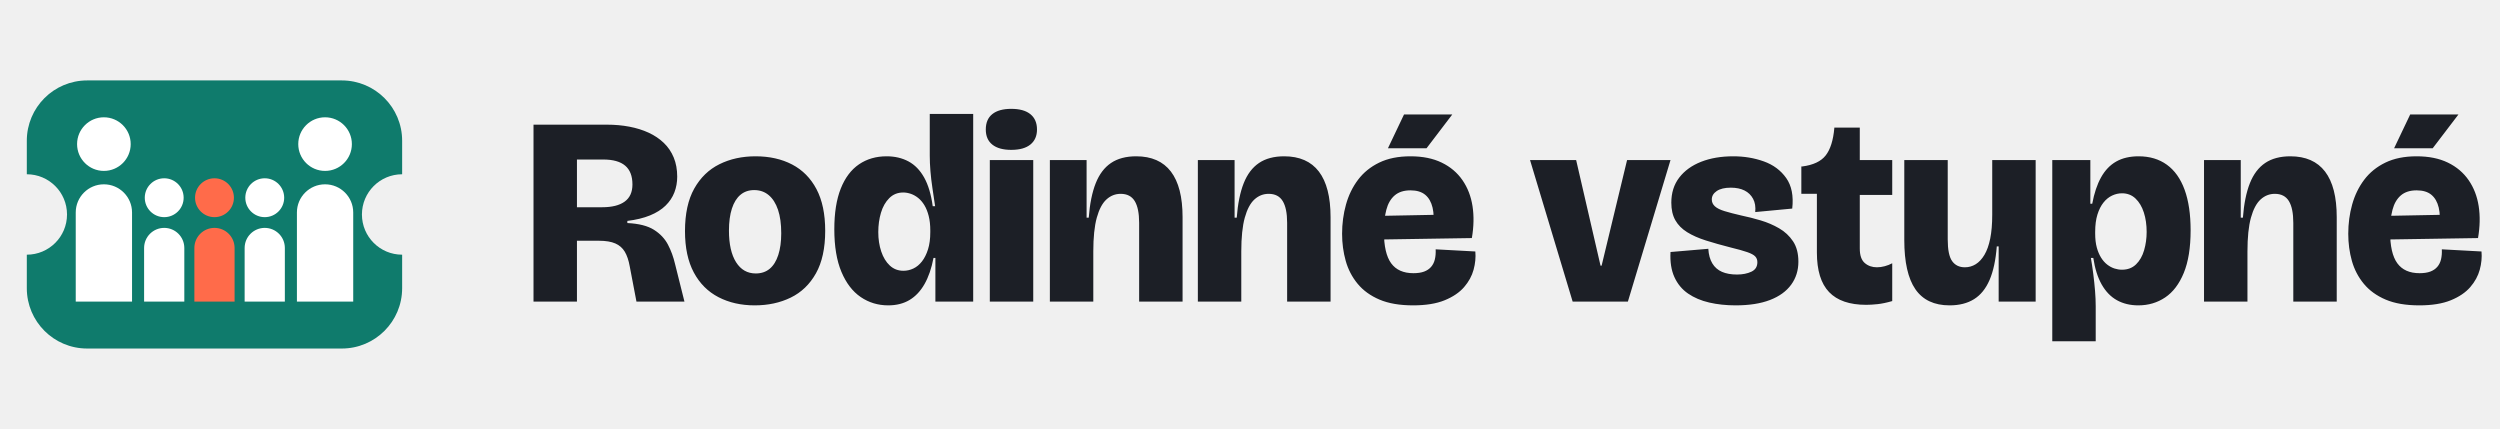
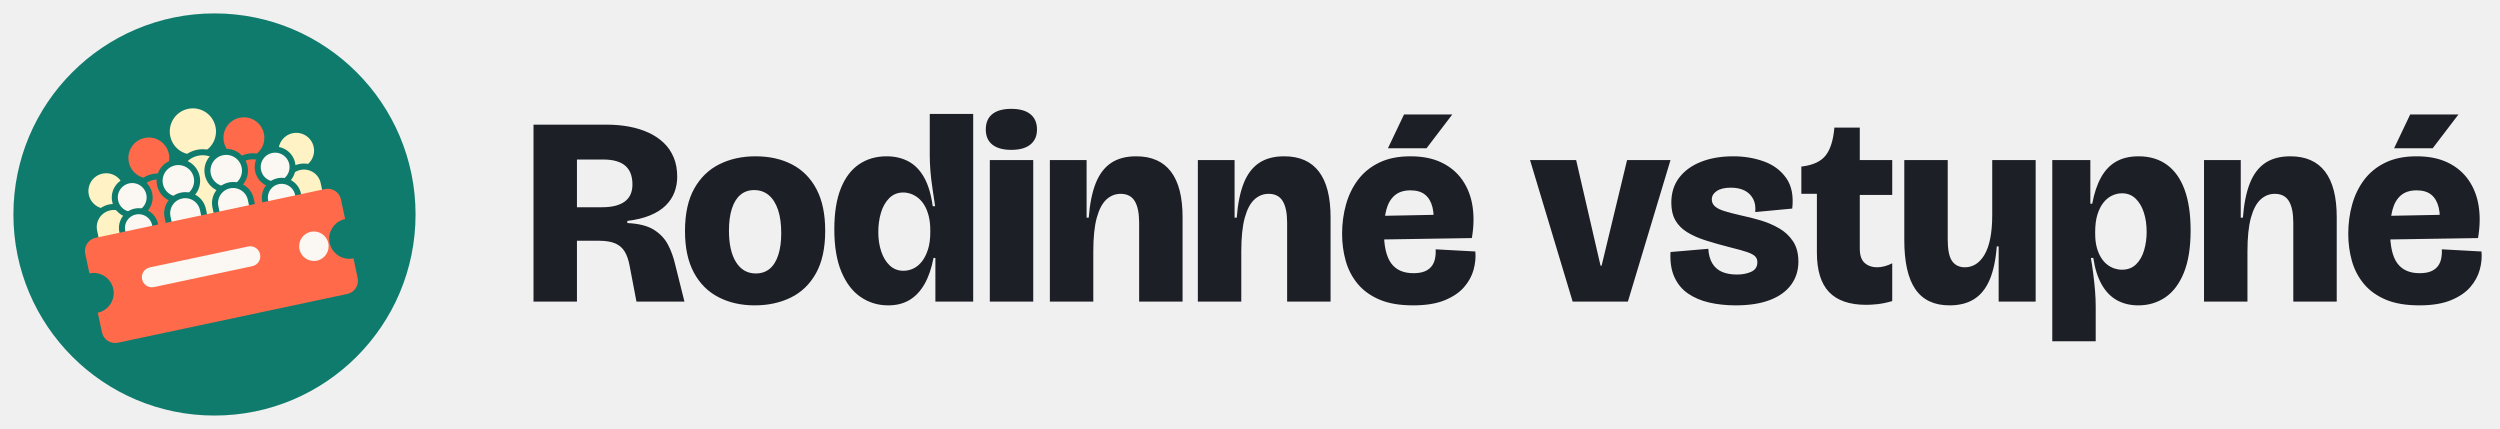
<svg xmlns="http://www.w3.org/2000/svg" viewBox="0 0 373 64" width="373" height="64" role="img" aria-labelledby="t">
  <style>.t{fill:#0F7B6C}.h{fill:#FFFFFF}.c{fill:#FF6B4A}.w{fill:#1C1F26}
@media (prefers-color-scheme:dark){.w{fill:#ECEDEF}}</style>
-   <path class="t" d="M13 12H51A9 9 0 0 1 60 21V26A6 6 0 0 0 60 38V43A9 9 0 0 1 51 52H13A9 9 0 0 1 4 43V38A6 6 0 0 0 4 26V21A9 9 0 0 1 13 12Z" />
-   <g class="h">
-     <circle cx="15.5" cy="21.5" r="4" />
-     <path d="M11.3 45V31.7A4.2 4.2 0 0 1 19.7 31.7V45Z" />
-     <circle cx="24.5" cy="29.5" r="2.9" />
-     <path d="M21.5 45V37A3 3 0 0 1 27.5 37V45Z" />
-     <circle cx="39.5" cy="29.5" r="2.9" />
-     <path d="M36.5 45V37A3 3 0 0 1 42.5 37V45Z" />
-     <circle cx="48.5" cy="21.5" r="4" />
-     <path d="M44.3 45V31.7A4.2 4.2 0 0 1 52.7 31.7V45Z" />
-   </g>
-   <g class="c">
-     <circle cx="32" cy="29.5" r="2.9" />
-     <path d="M29 45V37A3 3 0 0 1 35 37V45Z" />
-   </g>
+   <svg x="2" y="2" width="60" height="60" viewBox="0 0 1080 1080">
+     <clipPath id="rvm">
+       <circle cx="540" cy="540" r="540" />
+     </clipPath>
+     <g clip-path="url(#rvm)">
+       <rect width="1080" height="1080" fill="#0F7B6C" />
+       <g transform="translate(540 590) scale(0.9) translate(-540 -560) rotate(-12 540 560)">
+         <g fill="#FFF2C4" stroke="#0F7B6C" stroke-width="18">
+           <circle cx="250" cy="370" r="62" />
+           <rect x="190" y="420" width="120" height="200" rx="60" />
+           <circle cx="830" cy="370" r="62" />
+           <rect x="770" y="420" width="120" height="200" rx="60" />
+           <circle cx="540" cy="250" r="78" />
+           <rect x="465" y="315" width="150" height="250" rx="75" />
+         </g>
+         <g fill="#FF6B4A" stroke="#0F7B6C" stroke-width="18">
+           <circle cx="395" cy="300" r="70" />
+           <rect x="328" y="358" width="134" height="240" rx="67" />
+           <circle cx="685" cy="300" r="70" />
+           <rect x="618" y="358" width="134" height="240" rx="67" />
+         </g>
+         <g fill="#FBF8F3" stroke="#0F7B6C" stroke-width="18">
+           <circle cx="322" cy="405" r="52" />
+           <rect x="272" y="448" width="100" height="160" rx="50" />
+           <circle cx="758" cy="405" r="52" />
+           <rect x="708" y="448" width="100" height="160" rx="50" />
+           <circle cx="467" cy="385" r="56" />
+           <rect x="413" y="430" width="108" height="170" rx="54" />
+           <circle cx="613" cy="385" r="56" />
+           <rect x="559" y="430" width="108" height="170" rx="54" />
+         </g>
+         <path fill="#FF6B4A" d="M190 500 H890 a40 40 0 0 1 40 40 V600 a60 60 0 0 0 0 120 V780 a40 40 0 0 1 -40 40 H190 a40 40 0 0 1 -40 -40 V720 a60 60 0 0 0 0 -120 V540 a40 40 0 0 1 40 -40 Z" />
+         <g fill="#FBF8F3">
+           <path d="M330 620 h300 a30 30 0 0 1 0 60 h-300 a30 30 0 0 1 0 -60z" />
+           <circle cx="822" cy="660" r="44" />
+         </g>
+       </g>
+     </g>
+   </svg>
  <path class="w" d="M79.6 45V18.6H90.56Q92.32 18.6 93.9 18.9Q95.48 19.2 96.78 19.8Q98.08 20.4 99.04 21.32Q100 22.24 100.52 23.5Q101.04 24.76 101.04 26.36Q101.04 27.6 100.62 28.7Q100.2 29.8 99.3 30.68Q98.4 31.56 96.98 32.14Q95.56 32.72 93.6 32.96V33.28Q96.16 33.4 97.56 34.28Q98.96 35.16 99.66 36.5Q100.36 37.84 100.72 39.4L102.12 45H94.96L93.96 39.76Q93.72 38.4 93.22 37.56Q92.72 36.72 91.8 36.32Q90.88 35.92 89.36 35.92H86.08V45ZM86.08 30.92H89.84Q92.04 30.92 93.2 30.08Q94.36 29.24 94.36 27.52Q94.36 25.64 93.28 24.72Q92.2 23.8 90 23.8H86.08Z M112.6 45.56Q109.56 45.56 107.2 44.34Q104.84 43.12 103.52 40.66Q102.2 38.2 102.2 34.48Q102.2 30.6 103.58 28.14Q104.96 25.68 107.34 24.5Q109.72 23.32 112.72 23.32Q115.84 23.32 118.18 24.54Q120.52 25.76 121.82 28.22Q123.12 30.68 123.12 34.44Q123.12 38.32 121.74 40.78Q120.36 43.24 117.98 44.4Q115.6 45.56 112.6 45.56ZM112.76 40.8Q114 40.8 114.84 40.1Q115.68 39.4 116.12 38.04Q116.56 36.68 116.56 34.8Q116.56 32.72 116.08 31.3Q115.6 29.88 114.7 29.12Q113.8 28.36 112.52 28.36Q111.32 28.36 110.48 29.06Q109.64 29.76 109.2 31.12Q108.76 32.48 108.76 34.4Q108.76 37.44 109.82 39.12Q110.88 40.8 112.76 40.8Z M132.52 45.56Q130.24 45.56 128.42 44.32Q126.6 43.08 125.54 40.56Q124.48 38.04 124.48 34.2Q124.48 30.56 125.44 28.14Q126.4 25.72 128.16 24.52Q129.92 23.32 132.28 23.32Q134.12 23.32 135.54 24.08Q136.96 24.84 137.88 26.48Q138.8 28.12 139.16 30.76H139.52Q139.32 29.4 139.12 28.08Q138.92 26.76 138.82 25.52Q138.72 24.28 138.72 23.2V17H145.2V37.56V45H139.56V38.48H139.28Q138.84 40.8 137.94 42.38Q137.04 43.96 135.7 44.76Q134.36 45.56 132.52 45.56ZM134.8 40.4Q135.56 40.4 136.28 40.06Q137 39.72 137.56 39Q138.12 38.28 138.46 37.2Q138.8 36.12 138.8 34.64V34.36Q138.8 33.16 138.56 32.22Q138.32 31.28 137.92 30.62Q137.52 29.96 137 29.54Q136.48 29.12 135.9 28.92Q135.32 28.72 134.76 28.72Q133.52 28.72 132.68 29.56Q131.84 30.4 131.44 31.74Q131.04 33.08 131.04 34.64Q131.04 36.2 131.48 37.52Q131.92 38.84 132.76 39.62Q133.6 40.4 134.8 40.4Z M147.68 45V23.88H154.16V45ZM150.88 22.36Q149.04 22.36 148.06 21.58Q147.08 20.8 147.08 19.32Q147.08 17.8 148.06 17.02Q149.04 16.24 150.88 16.24Q152.76 16.24 153.74 17.04Q154.72 17.84 154.72 19.32Q154.72 20.76 153.74 21.56Q152.76 22.36 150.88 22.36Z M156.64 45V33.04V23.88H162.12V32.48H162.44Q162.68 29.36 163.48 27.34Q164.28 25.32 165.76 24.32Q167.24 23.32 169.52 23.32Q172.96 23.32 174.7 25.6Q176.44 27.88 176.44 32.4V45H169.96V33.24Q169.96 31.08 169.3 30Q168.64 28.92 167.2 28.92Q166 28.92 165.08 29.76Q164.16 30.6 163.64 32.48Q163.12 34.36 163.12 37.52V45Z M178.72 45V33.04V23.88H184.2V32.48H184.52Q184.76 29.36 185.56 27.34Q186.36 25.32 187.84 24.32Q189.32 23.32 191.6 23.32Q195.04 23.32 196.78 25.6Q198.52 27.88 198.52 32.4V45H192.04V33.24Q192.04 31.08 191.38 30Q190.72 28.92 189.28 28.92Q188.08 28.92 187.16 29.76Q186.24 30.6 185.72 32.48Q185.2 34.36 185.2 37.52V45Z M210.84 45.56Q207.84 45.56 205.82 44.7Q203.8 43.84 202.56 42.34Q201.32 40.84 200.78 38.92Q200.24 37 200.24 34.88Q200.24 32.6 200.82 30.52Q201.4 28.44 202.62 26.82Q203.84 25.2 205.78 24.26Q207.72 23.32 210.44 23.32Q213.16 23.32 215.1 24.26Q217.04 25.2 218.2 26.88Q219.36 28.56 219.7 30.76Q220.04 32.96 219.6 35.52L204.28 35.76V32.24L214.64 32.04L213.8 34.08Q214.04 32.24 213.74 30.98Q213.44 29.72 212.64 29.06Q211.84 28.4 210.44 28.4Q208.96 28.4 208.08 29.16Q207.2 29.92 206.84 31.3Q206.48 32.68 206.48 34.56Q206.48 37.8 207.56 39.28Q208.64 40.76 210.88 40.76Q211.84 40.76 212.48 40.52Q213.12 40.28 213.52 39.82Q213.92 39.36 214.08 38.7Q214.24 38.04 214.2 37.2L220.12 37.52Q220.24 38.84 219.86 40.24Q219.48 41.64 218.44 42.84Q217.4 44.04 215.54 44.8Q213.68 45.56 210.84 45.56ZM212.84 22.12H207.08L209.48 17.08H216.68Z M234.64 45 228.28 23.88H235.16L238.8 39.64H238.96L242.76 23.88H249.24L242.88 45Z M258.96 45.56Q256.84 45.56 255.02 45.14Q253.2 44.72 251.86 43.8Q250.52 42.88 249.82 41.34Q249.12 39.8 249.24 37.6L254.88 37.12Q254.96 38.44 255.48 39.3Q256 40.16 256.92 40.56Q257.84 40.96 259.16 40.96Q260.4 40.96 261.3 40.54Q262.2 40.12 262.2 39.12Q262.2 38.6 261.88 38.26Q261.56 37.92 260.7 37.62Q259.84 37.32 258.2 36.92Q256.16 36.4 254.52 35.88Q252.88 35.36 251.72 34.64Q250.56 33.92 249.96 32.86Q249.36 31.8 249.36 30.24Q249.36 28.04 250.54 26.5Q251.72 24.96 253.8 24.14Q255.88 23.32 258.6 23.32Q261.04 23.32 263.16 24.08Q265.28 24.84 266.5 26.56Q267.72 28.28 267.4 31.12L261.88 31.64Q262 30.48 261.56 29.66Q261.12 28.84 260.28 28.42Q259.44 28 258.24 28Q256.88 28 256.14 28.5Q255.4 29 255.4 29.76Q255.4 30.36 255.86 30.78Q256.32 31.2 257.3 31.5Q258.28 31.8 259.84 32.16Q261.2 32.44 262.68 32.88Q264.16 33.32 265.44 34.06Q266.72 34.8 267.52 36Q268.32 37.2 268.32 39.04Q268.32 41 267.24 42.48Q266.16 43.96 264.08 44.76Q262 45.56 258.96 45.56Z M278.44 45.48Q274.72 45.48 272.9 43.58Q271.08 41.68 271.08 37.68V28.92H268.76V24.84H268.88Q271.36 24.52 272.4 23.18Q273.44 21.84 273.68 19.12V19.04H277.48V23.88H282.32V29.08H277.48V37.08Q277.48 38.6 278.22 39.24Q278.96 39.88 280.04 39.88Q280.6 39.88 281.2 39.72Q281.8 39.56 282.32 39.28V44.92Q281.08 45.28 280.12 45.38Q279.16 45.48 278.44 45.48Z M290.88 45.56Q287.44 45.56 285.78 43.16Q284.12 40.76 284.12 35.8V23.88H290.6V35.72Q290.6 38.04 291.26 38.96Q291.92 39.88 293.16 39.88Q294.04 39.88 294.78 39.42Q295.52 38.96 296.08 38.02Q296.64 37.08 296.94 35.6Q297.24 34.12 297.24 32.04V23.88H303.72V35.48V45H298.2V36.76H297.92Q297.68 39.84 296.84 41.78Q296 43.72 294.52 44.64Q293.04 45.56 290.88 45.56Z M306.2 50.92V31.4V23.88H311.88V30.4H312.16Q312.6 28.04 313.48 26.46Q314.36 24.88 315.74 24.1Q317.12 23.32 319.08 23.32Q321.56 23.32 323.3 24.58Q325.04 25.84 325.94 28.3Q326.84 30.76 326.84 34.36Q326.84 38.24 325.82 40.72Q324.8 43.2 323.04 44.38Q321.28 45.56 319.04 45.56Q317.24 45.56 315.86 44.8Q314.48 44.04 313.58 42.46Q312.68 40.88 312.32 38.48H311.96Q312.16 39.64 312.32 40.9Q312.48 42.16 312.58 43.38Q312.68 44.6 312.68 45.72V50.92ZM316.6 40.24Q317.88 40.24 318.7 39.44Q319.52 38.64 319.9 37.34Q320.28 36.04 320.28 34.6Q320.28 33 319.86 31.7Q319.44 30.4 318.62 29.62Q317.8 28.84 316.6 28.84Q315.84 28.84 315.12 29.18Q314.4 29.52 313.84 30.22Q313.28 30.92 312.94 32Q312.6 33.08 312.6 34.6V34.84Q312.6 36.04 312.84 36.92Q313.08 37.8 313.48 38.44Q313.88 39.08 314.4 39.48Q314.92 39.88 315.48 40.06Q316.04 40.24 316.6 40.24Z M328.84 45V33.04V23.88H334.32V32.48H334.64Q334.88 29.36 335.68 27.34Q336.48 25.32 337.96 24.32Q339.44 23.32 341.72 23.32Q345.16 23.32 346.9 25.6Q348.64 27.88 348.64 32.4V45H342.16V33.24Q342.16 31.08 341.5 30Q340.84 28.92 339.4 28.92Q338.2 28.92 337.28 29.76Q336.36 30.6 335.84 32.48Q335.32 34.36 335.32 37.52V45Z M360.96 45.56Q357.96 45.56 355.94 44.7Q353.92 43.84 352.68 42.34Q351.44 40.84 350.9 38.92Q350.36 37 350.36 34.88Q350.36 32.6 350.94 30.52Q351.52 28.44 352.74 26.82Q353.96 25.2 355.9 24.26Q357.84 23.32 360.56 23.32Q363.28 23.32 365.22 24.26Q367.16 25.2 368.32 26.88Q369.48 28.56 369.82 30.76Q370.16 32.96 369.72 35.52L354.4 35.76V32.24L364.76 32.04L363.92 34.08Q364.16 32.24 363.86 30.98Q363.56 29.72 362.76 29.06Q361.96 28.4 360.56 28.4Q359.08 28.4 358.2 29.16Q357.32 29.92 356.96 31.3Q356.6 32.68 356.6 34.56Q356.6 37.8 357.68 39.28Q358.76 40.76 361 40.76Q361.96 40.76 362.6 40.52Q363.24 40.28 363.64 39.82Q364.04 39.36 364.2 38.7Q364.36 38.04 364.32 37.2L370.24 37.52Q370.36 38.84 369.98 40.24Q369.6 41.64 368.56 42.84Q367.52 44.04 365.66 44.8Q363.8 45.56 360.96 45.56ZM362.96 22.12H357.2L359.6 17.08H366.8Z" />
</svg>
